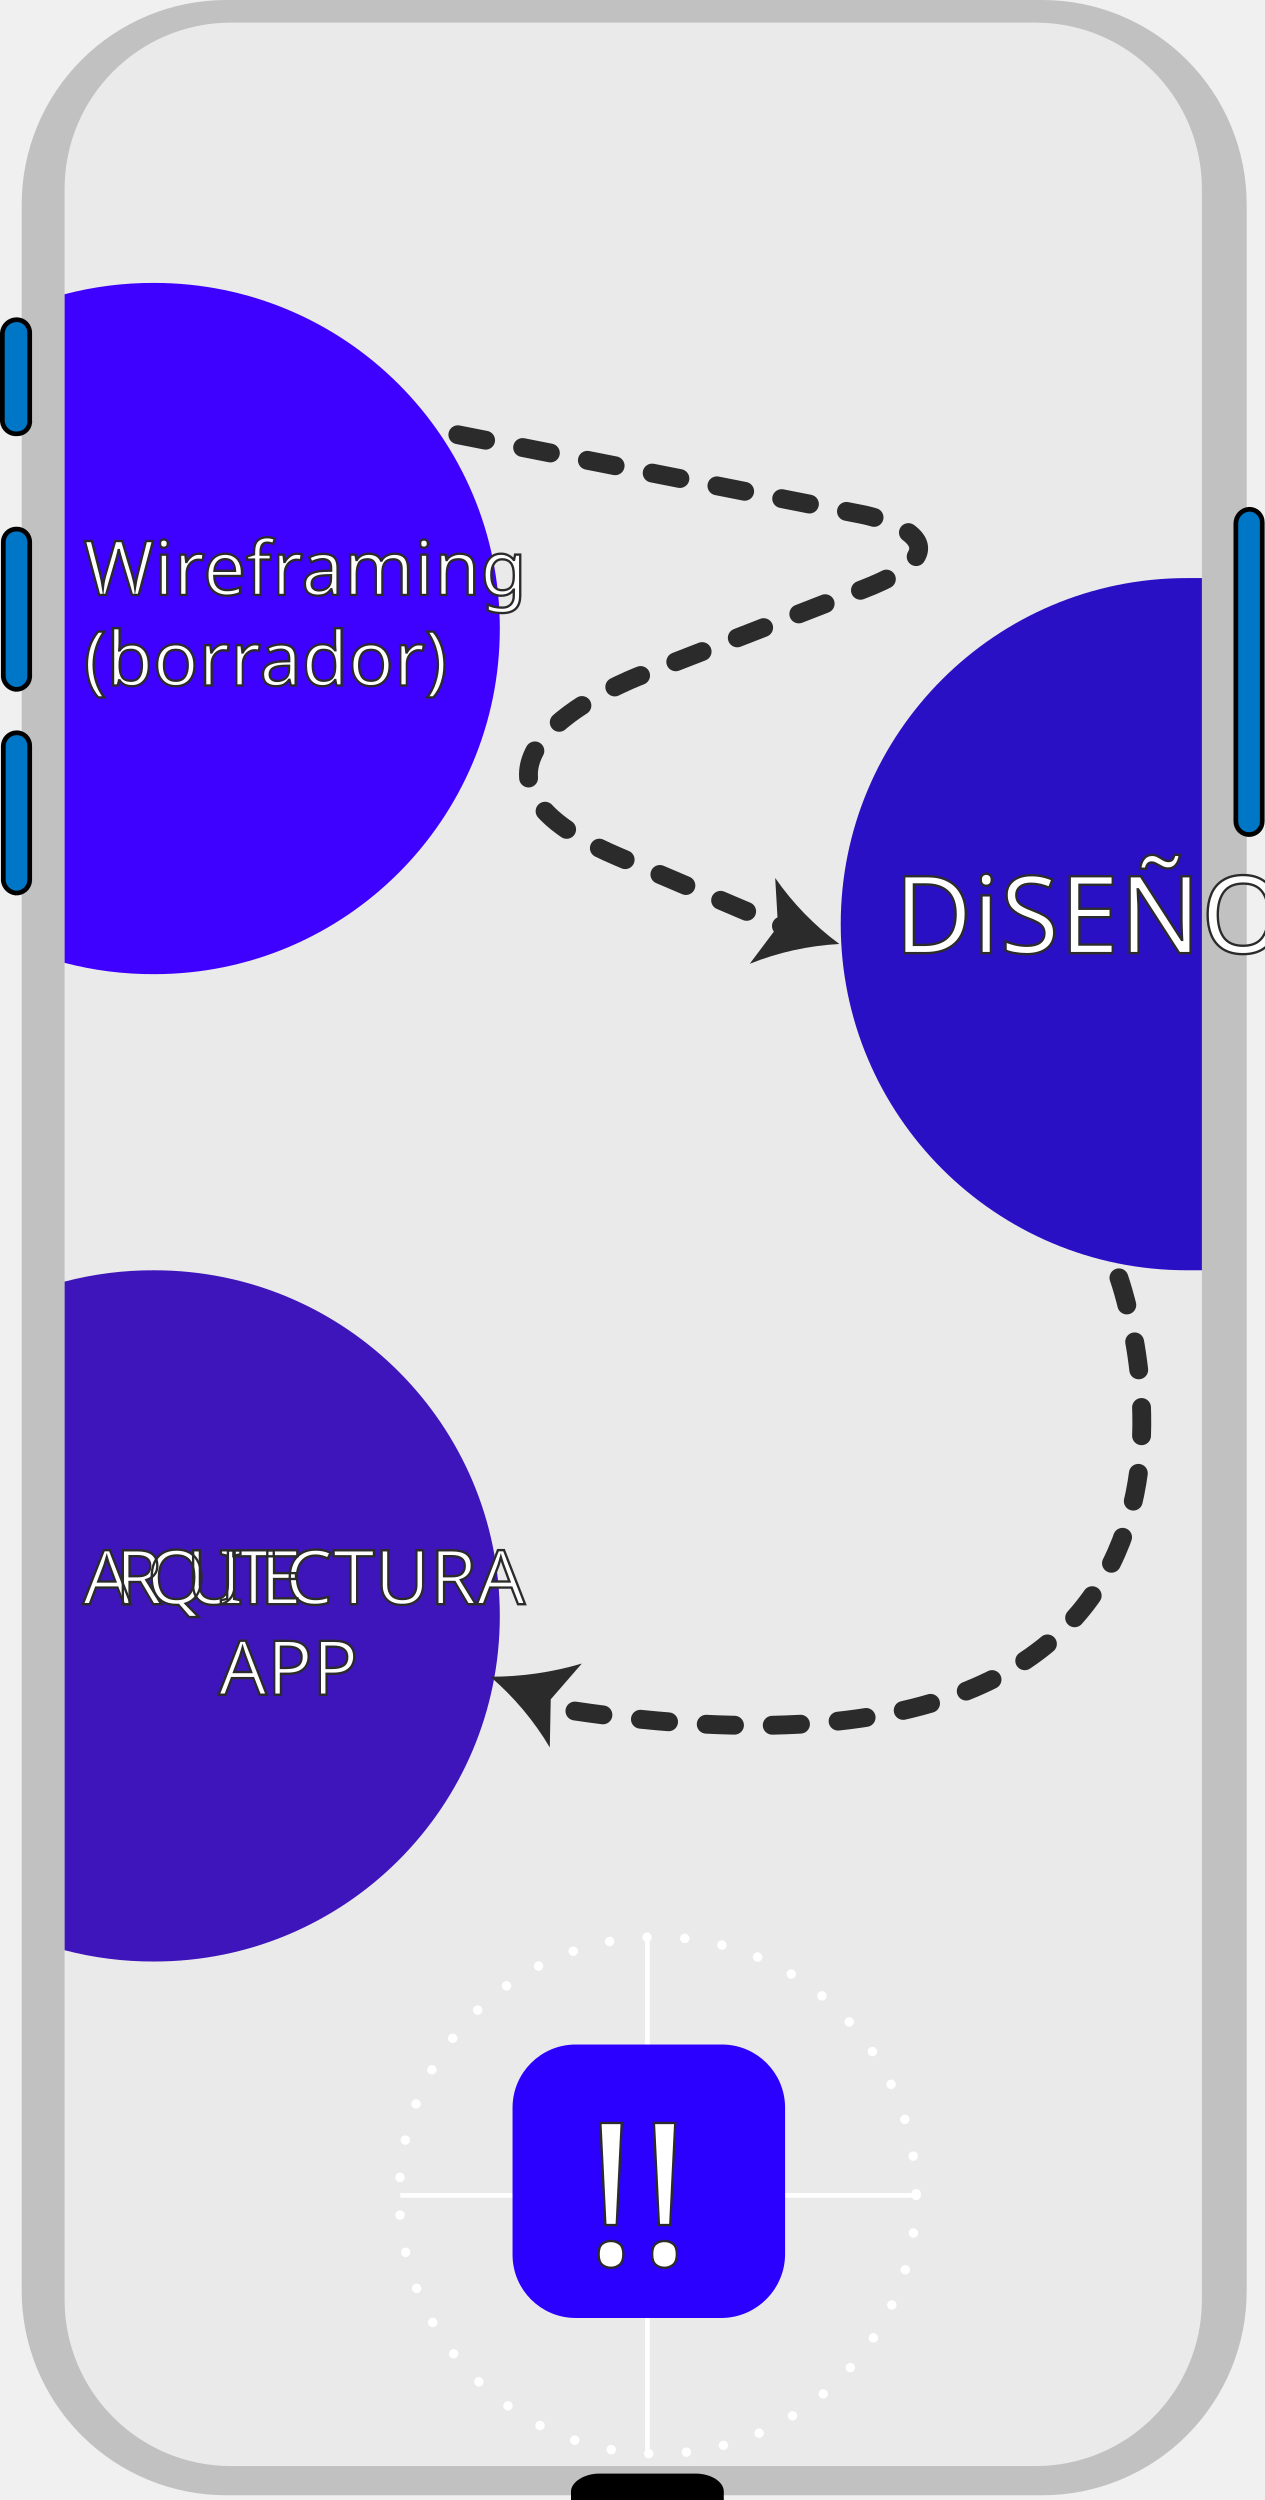
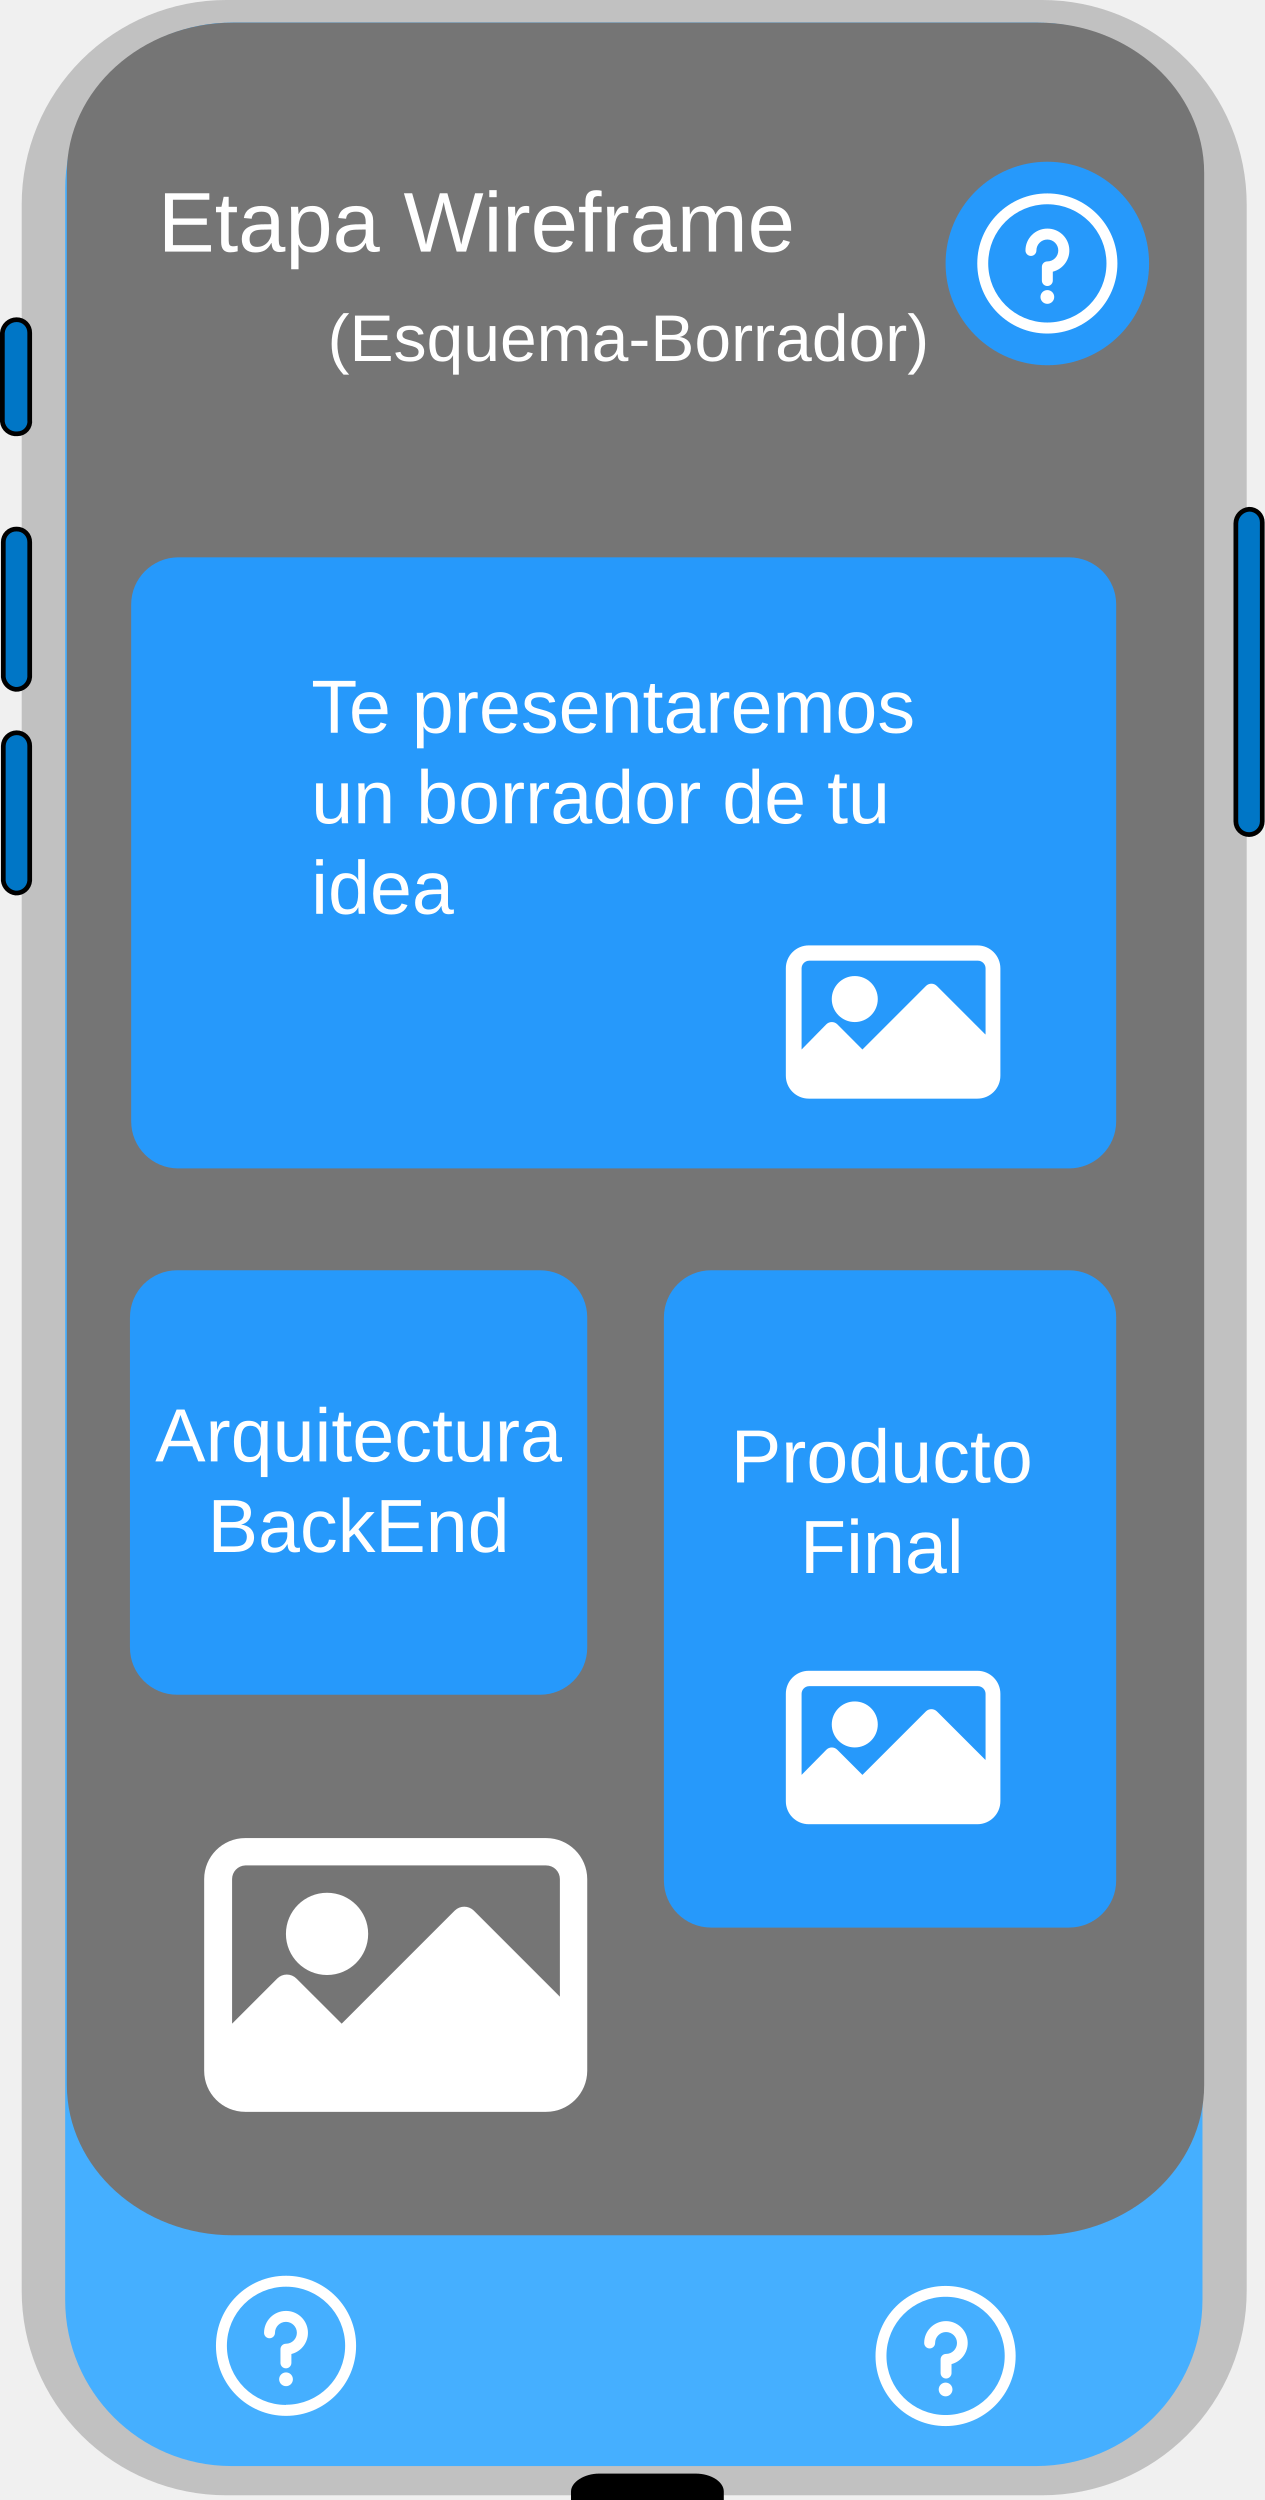
<svg xmlns="http://www.w3.org/2000/svg" viewBox="0 0 134.1 265.1">
  <path d="M24,0h86.5a21.68,21.68,0,0,1,21.7,21.7V242.9a21.68,21.68,0,0,1-21.7,21.7H24a21.68,21.68,0,0,1-21.7-21.7V21.7A21.68,21.68,0,0,1,24,0Z" fill="#c1c1c1" />
  <path d="M76.75,264.2c0-1-1.3-1.9-3-1.9H63.55c-1.6,0-3,.9-3,1.9v.9h16.2Z" />
  <path d="M132.45,54h0a1.37,1.37,0,0,1,1.4,1.4V87.1a1.4,1.4,0,1,1-2.8,0V55.5a1.52,1.52,0,0,1,1.4-1.5Z" fill="#0076c6" stroke="#000" stroke-miterlimit="10" stroke-width="0.5" />
  <path d="M1.75,56.1h0a1.37,1.37,0,0,1,1.4,1.4V71.8a1.42,1.42,0,0,1-1.5,1.3,1.49,1.49,0,0,1-1.3-1.3V57.5a1.37,1.37,0,0,1,1.4-1.4Z" fill="#0076c6" stroke="#000" stroke-miterlimit="10" stroke-width="0.5" />
  <path d="M1.75,77.7h0a1.37,1.37,0,0,1,1.4,1.4V93.4a1.42,1.42,0,0,1-1.5,1.3,1.49,1.49,0,0,1-1.3-1.3V79.1a1.43,1.43,0,0,1,1.4-1.4Z" fill="#0076c6" stroke="#000" stroke-miterlimit="10" stroke-width="0.5" />
  <path d="M1.75,33.9h0a1.37,1.37,0,0,1,1.4,1.4v9.2A1.32,1.32,0,0,1,1.85,46h0a1.46,1.46,0,0,1-1.6-1.3h0V35.3a1.52,1.52,0,0,1,1.5-1.4Z" fill="#0076c6" stroke="#000" stroke-miterlimit="10" stroke-width="0.5" />
-   <path d="M24.45,2.4h85.4A17.63,17.63,0,0,1,127.45,20V243.9a17.63,17.63,0,0,1-17.6,17.6H24.45a17.63,17.63,0,0,1-17.6-17.6V20A17.63,17.63,0,0,1,24.45,2.4Z" fill="#eaeaea" />
-   <path d="M125.85,61.3a36.7,36.7,0,1,0,0,73.4h1.6V61.3Z" fill="#2a10c4" />
-   <path d="M16.35,30a36.91,36.91,0,0,0-9.5,1.2v70.9a36.91,36.91,0,0,0,9.5,1.2,36.65,36.65,0,1,0,0-73.3Z" fill="#3e00ff" />
-   <path d="M16.35,134.7a36.91,36.91,0,0,0-9.5,1.2v70.9a36.91,36.91,0,0,0,9.5,1.2,36.65,36.65,0,1,0,0-73.3Z" fill="#3d15ba" />
-   <g style="isolation:isolate">
-     <text transform="translate(8.9 63.09)" font-size="8" fill="#fff" font-family="Bangers-Regular, Bangers" style="isolation:isolate">Wireframing</text>
-     <text transform="translate(8.9 63.09)" font-size="8" fill="none" stroke="#2b2b2b" stroke-miterlimit="10" stroke-width="0.25" font-family="Bangers-Regular, Bangers" style="isolation:isolate">Wireframing</text>
-     <text transform="translate(8.9 72.69)" font-size="8" fill="#fff" font-family="Bangers-Regular, Bangers" style="isolation:isolate">(borrador)</text>
-     <text transform="translate(8.9 72.69)" font-size="8" fill="none" stroke="#2b2b2b" stroke-miterlimit="10" stroke-width="0.25" font-family="Bangers-Regular, Bangers" style="isolation:isolate">(borrador)</text>
-   </g>
-   <g style="isolation:isolate">
-     <text transform="translate(8.78 170.11)" font-size="8" fill="#fff" font-family="Bangers-Regular, Bangers" style="isolation:isolate">A<tspan x="3.46" y="0" letter-spacing="-0.02em">R</tspan>
-       <tspan x="6.82" y="0" letter-spacing="-0.01em">Q</tspan>
-       <tspan x="10.98" y="0">U</tspan>
-       <tspan x="14.33" y="0" letter-spacing="-0.01em">I</tspan>
-       <tspan x="15.89" y="0" letter-spacing="0em">T</tspan>
-       <tspan x="18.78" y="0" letter-spacing="-0.01em">E</tspan>
-       <tspan x="21.46" y="0">CTURA</tspan>
-     </text>
-     <text transform="translate(8.78 170.11)" font-size="8" fill="none" stroke="#2b2b2b" stroke-miterlimit="10" stroke-width="0.25" font-family="Bangers-Regular, Bangers" style="isolation:isolate">A<tspan x="3.46" y="0" letter-spacing="-0.02em">R</tspan>
-       <tspan x="6.82" y="0" letter-spacing="-0.01em">Q</tspan>
-       <tspan x="10.98" y="0">U</tspan>
-       <tspan x="14.33" y="0" letter-spacing="-0.01em">I</tspan>
-       <tspan x="15.89" y="0" letter-spacing="0em">T</tspan>
-       <tspan x="18.78" y="0" letter-spacing="-0.01em">E</tspan>
-       <tspan x="21.46" y="0">CTURA</tspan>
-     </text>
-     <text transform="translate(23.18 179.71)" font-size="8" fill="#fff" font-family="Bangers-Regular, Bangers" style="isolation:isolate">APP</text>
-     <text transform="translate(23.18 179.71)" font-size="8" fill="none" stroke="#2b2b2b" stroke-miterlimit="10" stroke-width="0.25" font-family="Bangers-Regular, Bangers" style="isolation:isolate">APP</text>
-   </g>
-   <text transform="translate(94.77 101.07)" font-size="11.42" fill="#fff" font-family="Bangers-Regular, Bangers" style="isolation:isolate">DiSEÑO</text>
-   <text transform="translate(94.77 101.07)" font-size="11.42" fill="none" stroke="#2b2b2b" stroke-miterlimit="10" stroke-width="0.25" font-family="Bangers-Regular, Bangers" style="isolation:isolate">DiSEÑO</text>
-   <path d="M48.55,46.1l43.1,8.5s14.1,3-1.8,8.5l-22.1,8.6S43,81.2,65.45,90.8,88,100.3,88,100.3" fill="none" stroke="#2b2b2b" stroke-linecap="round" stroke-miterlimit="10" stroke-width="2" stroke-dasharray="3 4" />
-   <path d="M89,100.1a30,30,0,0,1-6.8-7l.3,5.1-3,4A29.88,29.88,0,0,1,89,100.1Z" fill="#2b2b2b" />
-   <path d="M52,177.8a30,30,0,0,1,6.3,7.5l.1-5.1,3.3-3.8A33.94,33.94,0,0,1,52,177.8Z" fill="#2b2b2b" />
-   <path d="M118.65,135.5s21.2,59.4-61.7,45.3" fill="none" stroke="#2b2b2b" stroke-linecap="round" stroke-miterlimit="10" stroke-width="2" stroke-dasharray="3 4" />
-   <circle cx="69.75" cy="232.8" r="27.4" fill="none" stroke="#fff" stroke-linecap="round" stroke-miterlimit="10" stroke-dasharray="0 4" />
-   <line x1="68.65" y1="205.5" x2="68.65" y2="260.2" fill="none" stroke="#fff" stroke-miterlimit="10" stroke-width="0.5" />
-   <line x1="42.45" y1="232.8" x2="97.15" y2="232.8" fill="none" stroke="#fff" stroke-miterlimit="10" stroke-width="0.5" />
-   <path d="M76.55,245.8H61.05a6.7,6.7,0,0,1-6.7-6.7V223.5a6.7,6.7,0,0,1,6.7-6.7h15.5a6.7,6.7,0,0,1,6.7,6.7V239A6.79,6.79,0,0,1,76.55,245.8Z" fill="#2b00ff" />
-   <text transform="translate(61.96 240.18)" font-size="21.1" fill="#fff" font-family="Bangers-Regular, Bangers" style="isolation:isolate">!!</text>
-   <text transform="translate(61.96 240.18)" font-size="21.1" fill="none" stroke="#2b2b2b" stroke-miterlimit="10" stroke-width="0.25" font-family="Bangers-Regular, Bangers" style="isolation:isolate">!!</text>
+   <path d="M24.51,2.4h85.4A17.63,17.63,0,0,1,127.51,20V243.9a17.63,17.63,0,0,1-17.6,17.6H24.51a17.63,17.63,0,0,1-17.6-17.6V20A17.63,17.63,0,0,1,24.51,2.4Z" fill="#45afff" />
+   <path d="M24.69,2.4h85.4c9.7,0,17.6,7.15,17.6,15.94V221.09c0,8.79-7.9,15.94-17.6,15.94H24.69c-9.7,0-17.6-7.15-17.6-15.94V18.34C7.09,9.55,15,2.4,24.69,2.4Z" fill="#757575" />
+   <text transform="translate(16.76 26.68)" font-size="9" fill="#fff" font-family="ArialMT, Arial">Etapa Wireframe</text>
+   <text transform="translate(34.73 38.28)" font-size="7" fill="#fff" font-family="ArialMT, Arial">(Esquema-Borrador)</text>
+   <rect x="13.91" y="59.1" width="104.45" height="64.8" rx="5" fill="#2699fb" />
+   <rect x="13.78" y="134.7" width="48.49" height="45.01" rx="5" fill="#2699fb" />
+   <rect x="70.4" y="134.7" width="47.96" height="69.7" rx="5" fill="#2699fb" />
+   <circle cx="111.06" cy="27.94" r="10.79" fill="#2699fb" />
+   <text transform="translate(16.46 154.97)" font-size="8" fill="#fff" font-family="ArialMT, Arial">Arquitectura<tspan x="5.56" y="9.6">BackEnd</tspan>
+   </text>
+   <text />
+   <text transform="translate(77.5 157.2)" font-size="8" fill="#fff" font-family="ArialMT, Arial">Producto<tspan x="7.34" y="9.6">Final</tspan>
+   </text>
+   <text transform="translate(33 77.7)" font-size="8" fill="#fff" font-family="ArialMT, Arial">
+     <tspan letter-spacing="-0.11em">T</tspan>
+     <tspan x="4" y="0">e presentaremos</tspan>
+     <tspan x="0" y="9.6">un borrador de tu </tspan>
+     <tspan x="0" y="19.2">idea</tspan>
+   </text>
+   <path d="M103.64,100.25H85.76a2.43,2.43,0,0,0-2.43,2.44v11.38a2.43,2.43,0,0,0,2.43,2.43h17.88a2.43,2.43,0,0,0,2.44-2.43V102.69A2.44,2.44,0,0,0,103.64,100.25Zm.82,9.42-5.12-5.12a.81.81,0,0,0-1.15,0l-6.74,6.74-2.67-2.68a.83.83,0,0,0-1.15,0L85,111.29v-8.6a.82.82,0,0,1,.81-.82h17.88a.82.82,0,0,1,.82.82v7Z" fill="#fff" />
+   <circle cx="90.64" cy="105.94" r="2.44" fill="#fff" />
+   <path d="M103.64,177.17H85.76a2.43,2.43,0,0,0-2.43,2.44V191a2.43,2.43,0,0,0,2.43,2.44h17.88a2.44,2.44,0,0,0,2.44-2.44V179.61A2.44,2.44,0,0,0,103.64,177.17Zm.82,9.42-5.12-5.12a.83.83,0,0,0-1.15,0l-6.74,6.74-2.67-2.67a.81.81,0,0,0-1.15,0L85,188.21v-8.6a.81.81,0,0,1,.81-.81h17.88a.82.82,0,0,1,.82.81v7Z" fill="#fff" />
+   <circle cx="90.64" cy="182.86" r="2.44" fill="#fff" />
+   <path d="M57.91,194.91H26a4.35,4.35,0,0,0-4.35,4.35v20.33A4.35,4.35,0,0,0,26,223.94H57.91a4.36,4.36,0,0,0,4.36-4.35V199.26A4.36,4.36,0,0,0,57.91,194.91Zm1.46,16.82-9.14-9.14a1.44,1.44,0,0,0-2,0l-12,12-4.79-4.78a1.44,1.44,0,0,0-2.05,0l-4.78,4.78V199.26A1.45,1.45,0,0,1,26,197.81H57.91a1.45,1.45,0,0,1,1.46,1.45v12.47Z" fill="#fff" />
+   <circle cx="34.68" cy="205.07" r="4.36" fill="#fff" />
+   <circle cx="30.33" cy="252.3" r="0.73" fill="#fff" />
+   <path d="M30.33,241.32a7.43,7.43,0,1,0,7.43,7.43A7.42,7.42,0,0,0,30.33,241.32Zm0,13.7a6.27,6.27,0,1,1,6.27-6.27A6.27,6.27,0,0,1,30.33,255Z" fill="#fff" />
+   <path d="M30.33,245.05A2.32,2.32,0,0,0,28,247.37a.58.58,0,1,0,1.16,0,1.16,1.16,0,1,1,1.16,1.16.58.58,0,0,0-.58.58v1.45a.58.58,0,1,0,1.16,0v-.94a2.32,2.32,0,0,0-.58-4.57Z" fill="#fff" />
+   <circle cx="100.27" cy="253.38" r="0.73" fill="#fff" />
+   <path d="M100.27,242.4a7.43,7.43,0,1,0,7.43,7.42A7.43,7.43,0,0,0,100.27,242.4Zm0,13.69a6.27,6.27,0,1,1,6.27-6.27A6.27,6.27,0,0,1,100.27,256.09Z" fill="#fff" />
+   <path d="M100.27,246.13A2.32,2.32,0,0,0,98,248.45a.58.58,0,0,0,1.16,0,1.16,1.16,0,1,1,1.16,1.16.58.58,0,0,0-.58.58v1.45a.58.58,0,0,0,1.16,0v-.95a2.32,2.32,0,0,0-.58-4.56Z" fill="#fff" />
+   <circle cx="111.06" cy="31.49" r="0.73" fill="#fff" />
+   <path d="M111.06,20.51a7.43,7.43,0,1,0,7.43,7.43A7.43,7.43,0,0,0,111.06,20.51Zm0,13.69a6.27,6.27,0,1,1,6.27-6.26A6.27,6.27,0,0,1,111.06,34.2Z" fill="#fff" />
+   <path d="M111.06,24.24a2.32,2.32,0,0,0-2.32,2.32.58.58,0,0,0,1.16,0,1.16,1.16,0,1,1,1.16,1.16.58.58,0,0,0-.58.58v1.45a.58.58,0,0,0,1.16,0v-.94a2.32,2.32,0,0,0-.58-4.57Z" fill="#fff" />
</svg>
